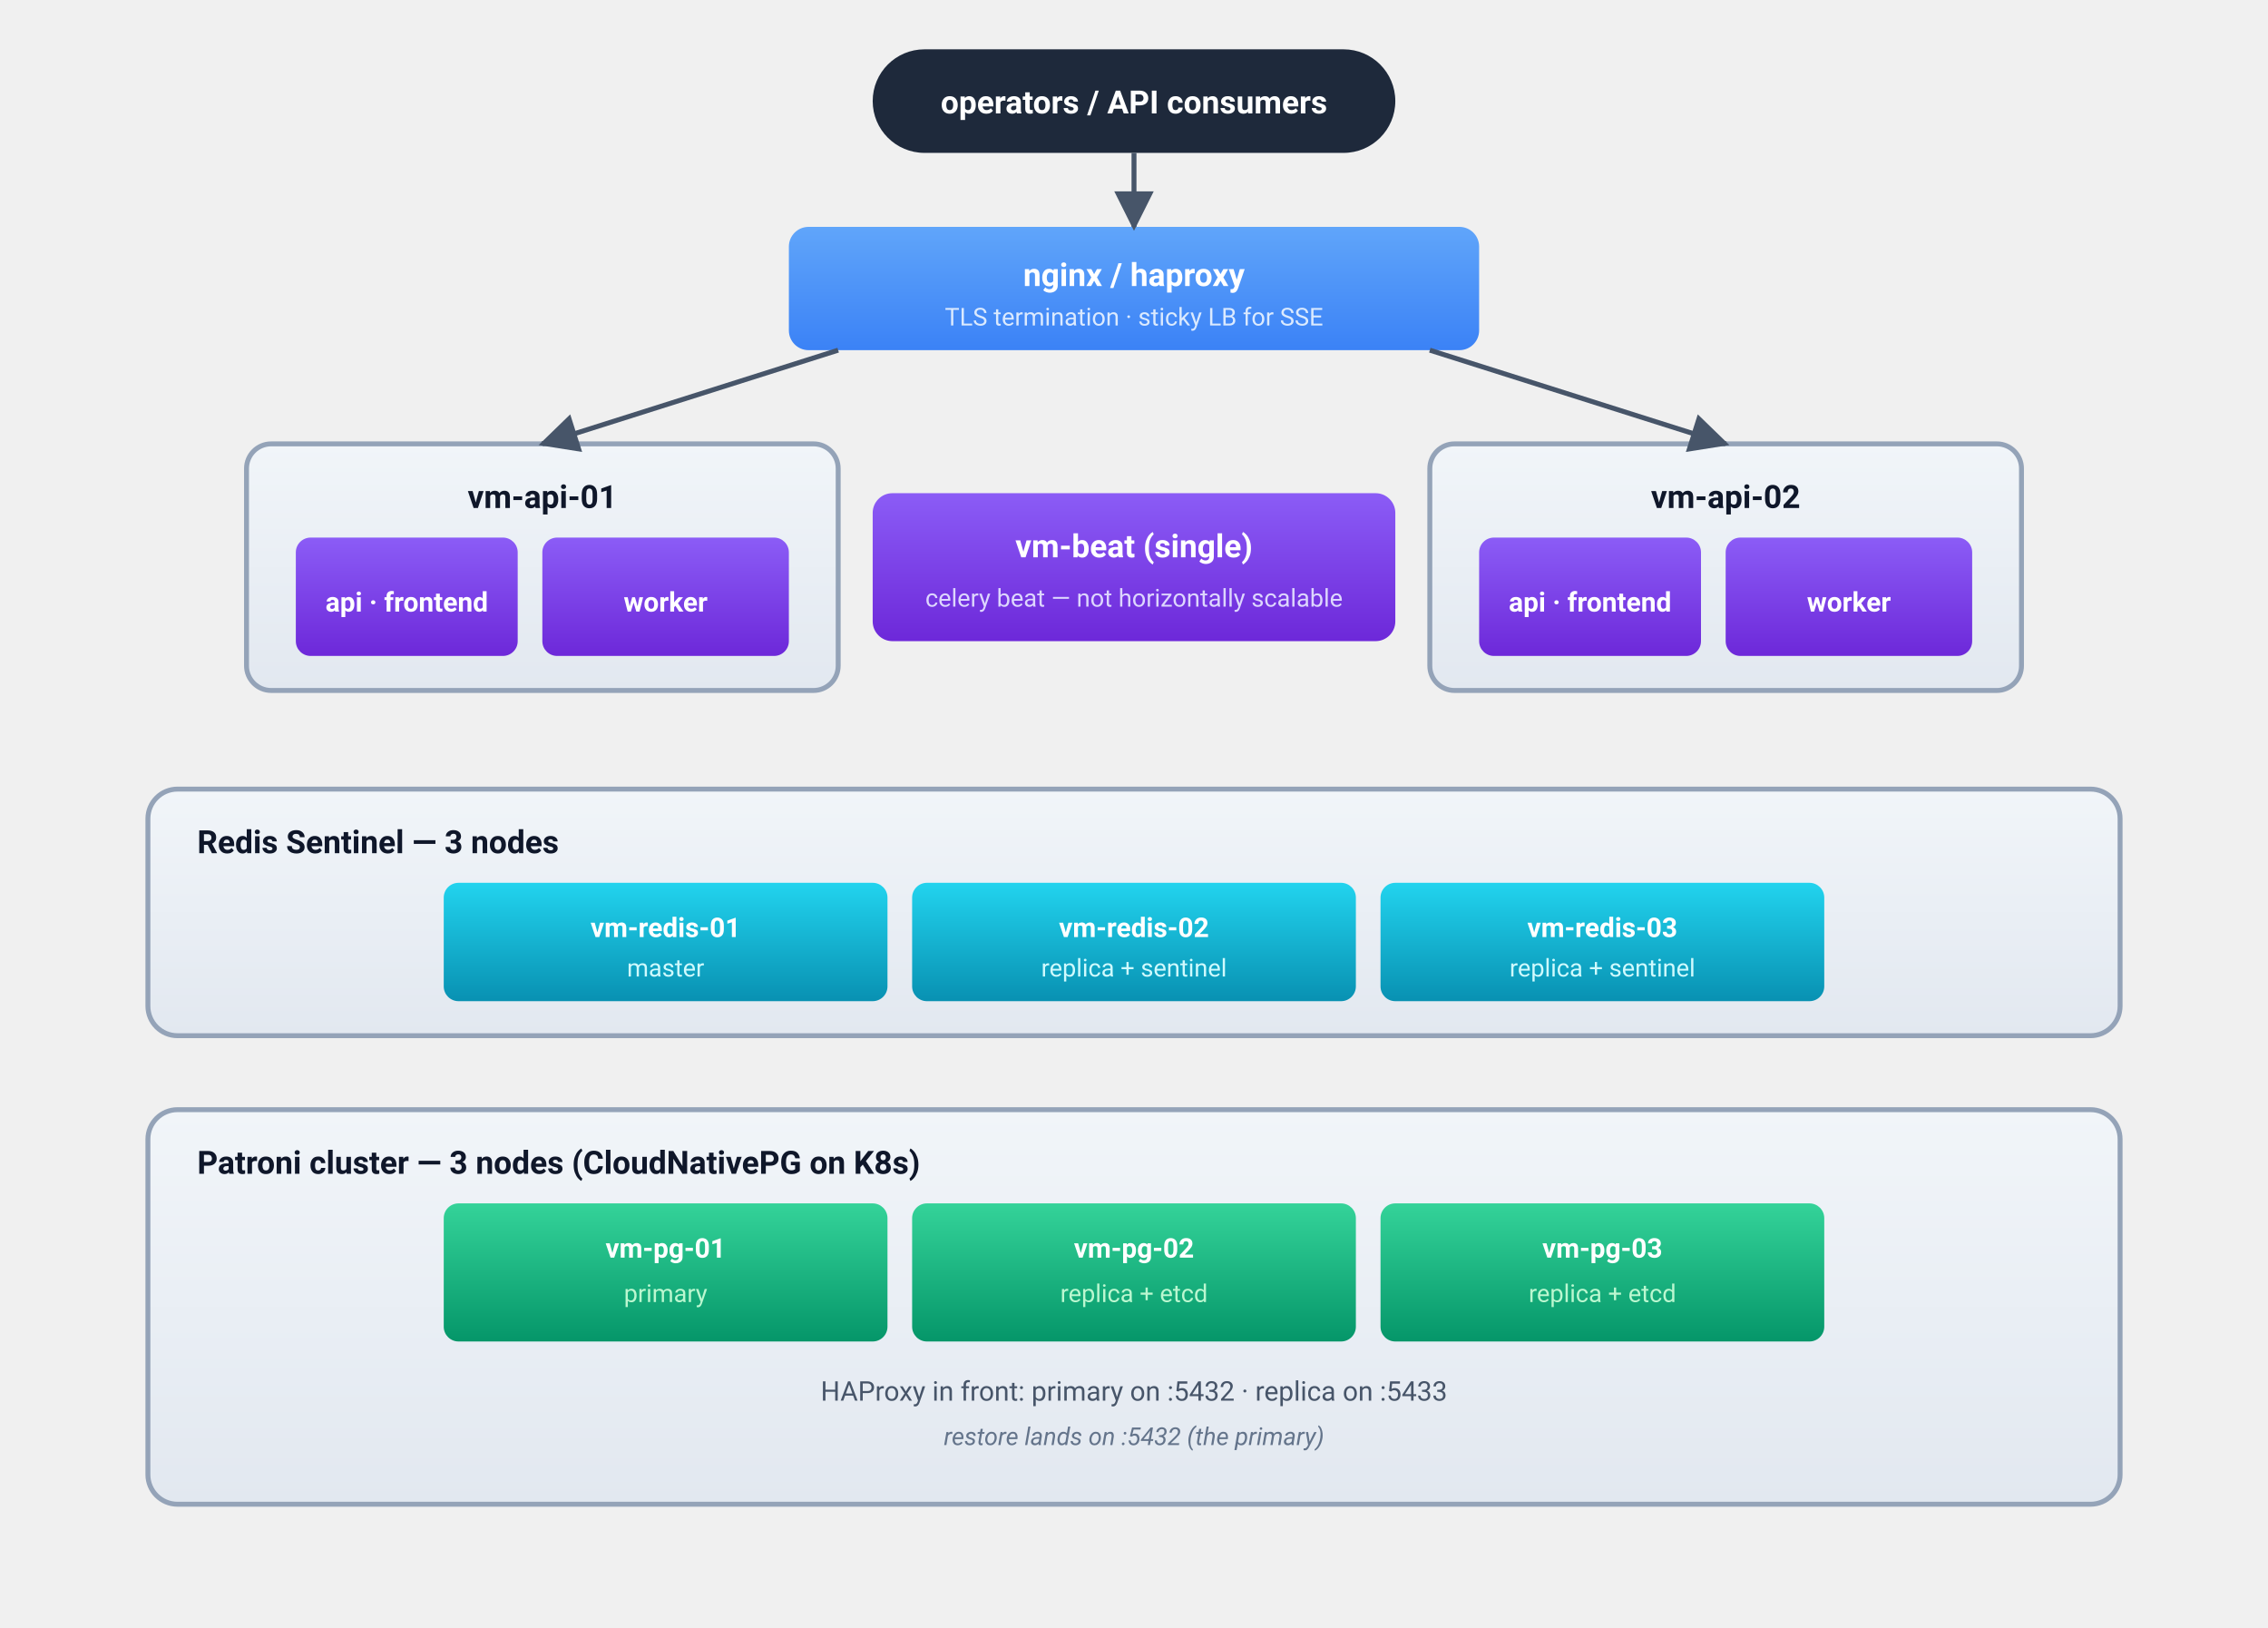
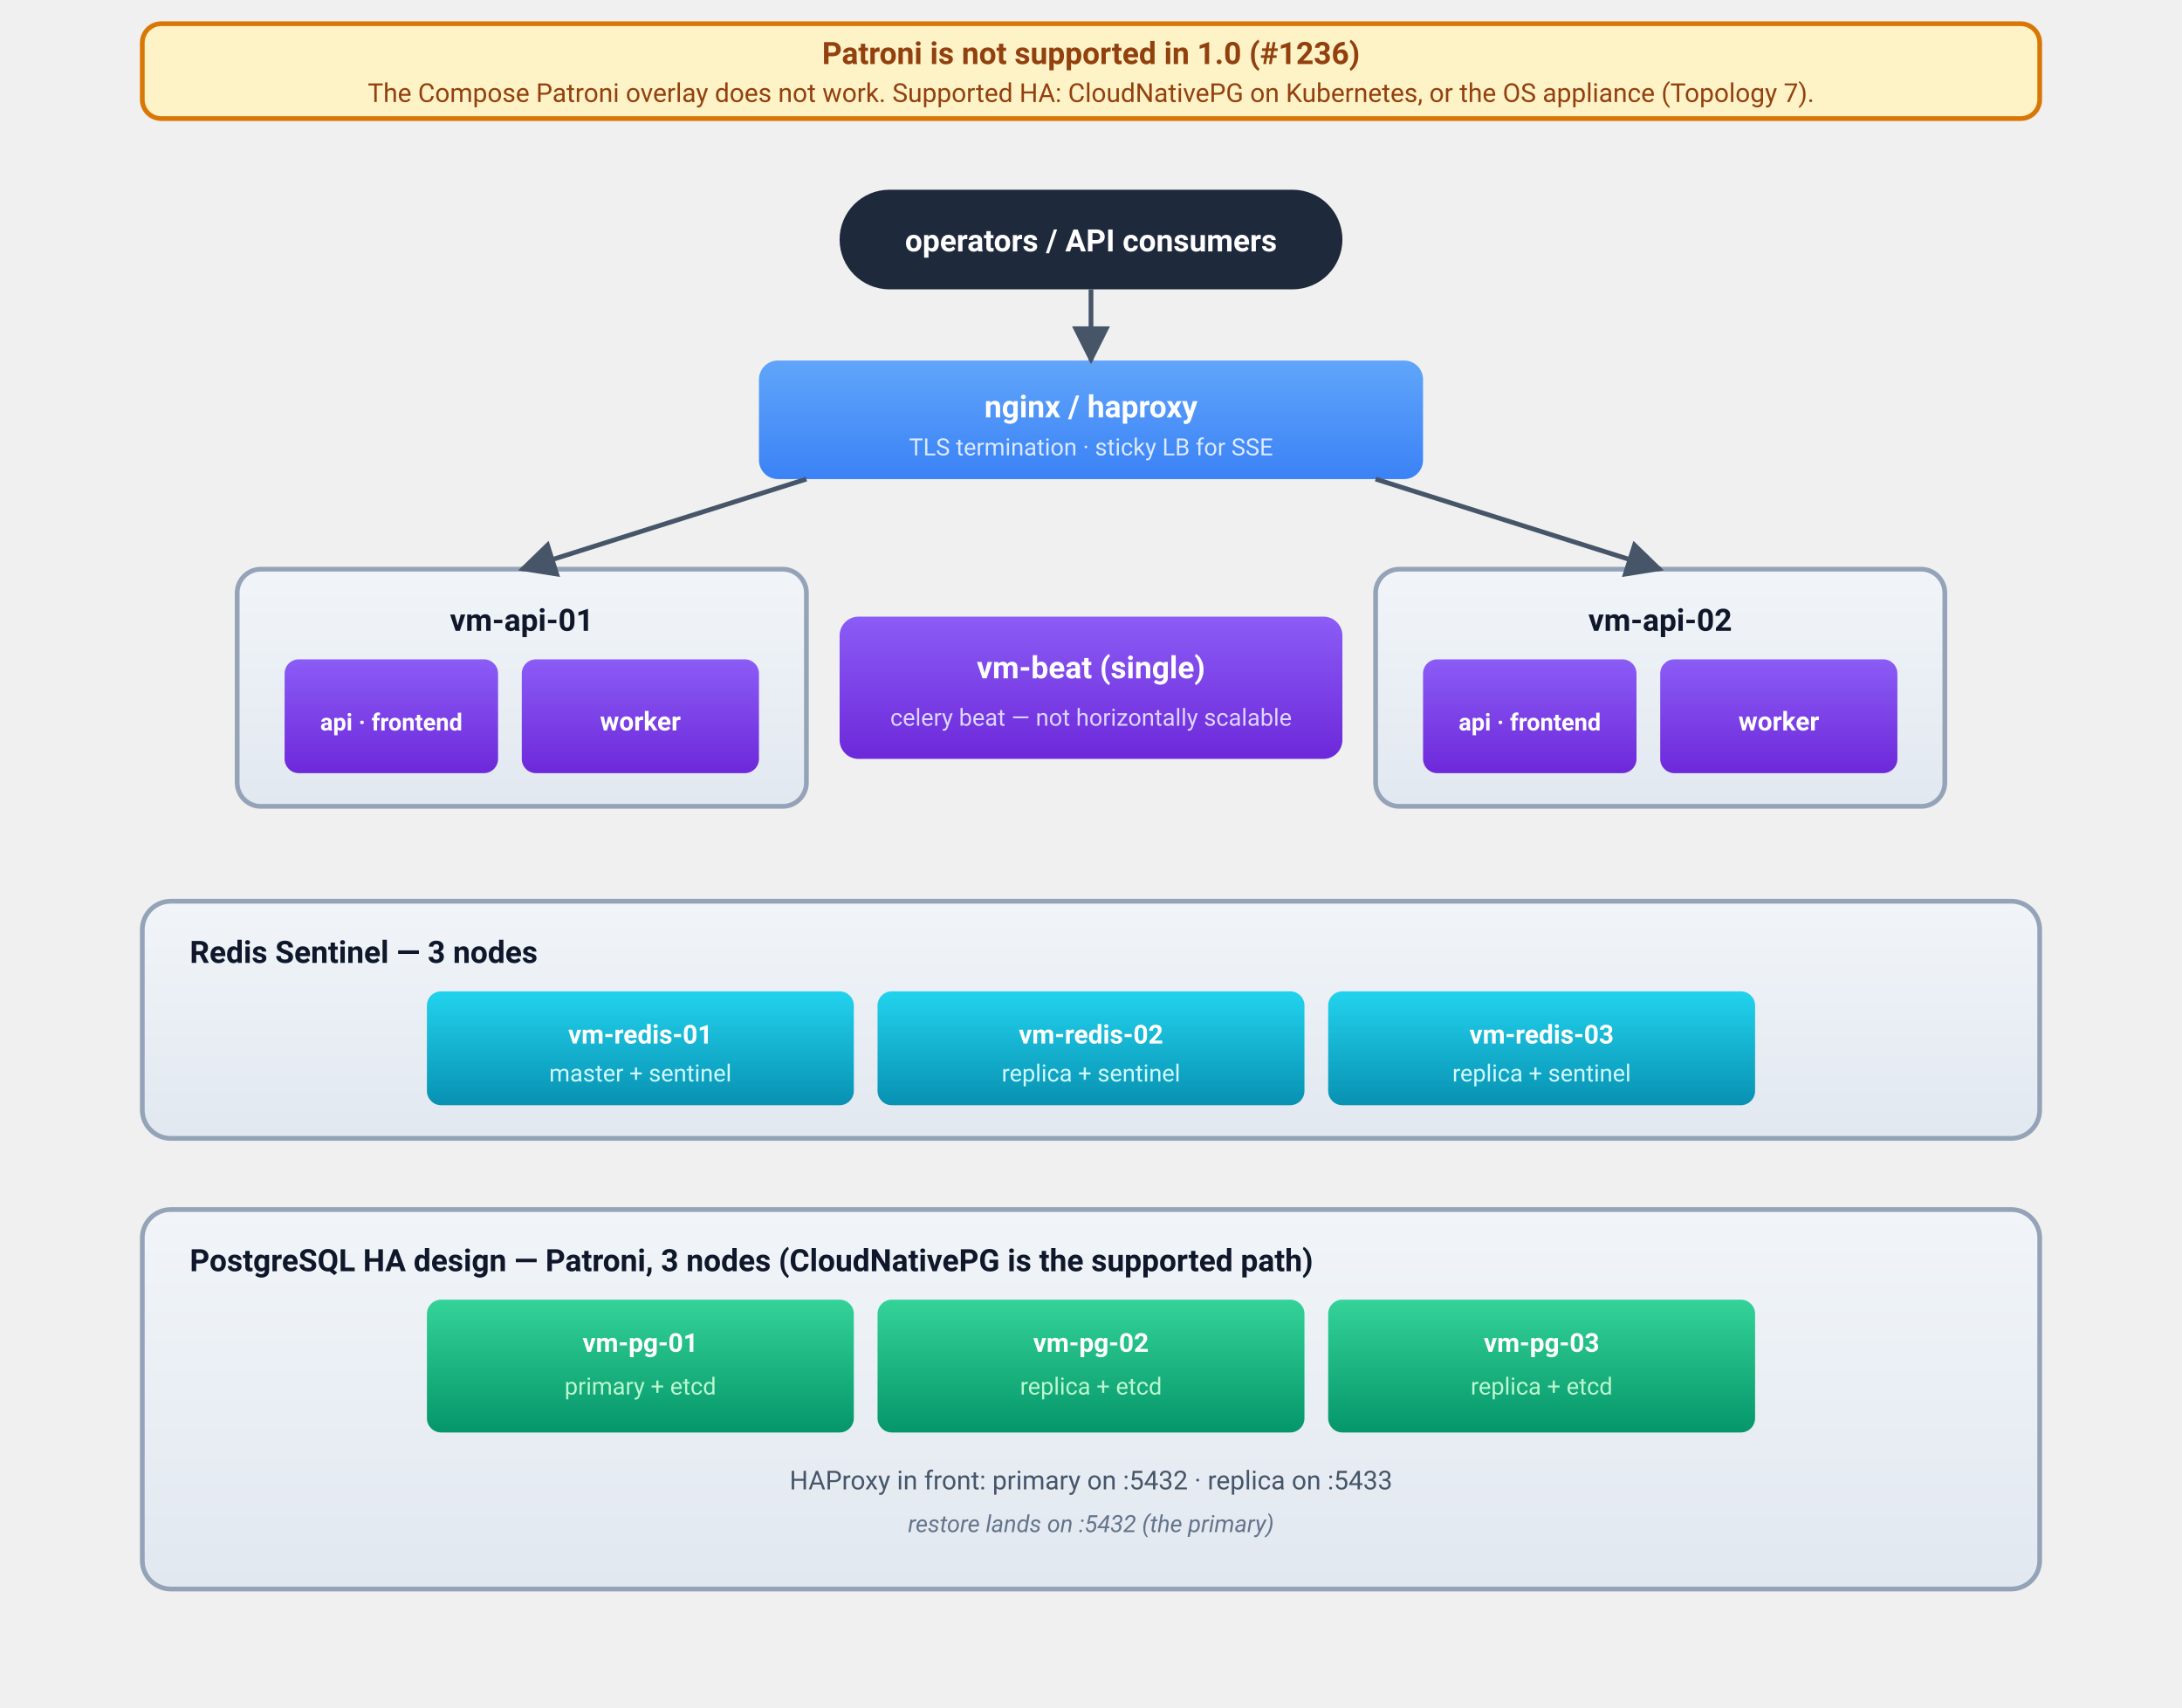
- <svg xmlns="http://www.w3.org/2000/svg" width="920" height="660" viewBox="0 0 920 660" preserveAspectRatio="xMidYMid meet" font-family="ui-sans-serif, system-ui, -apple-system, 'Segoe UI', Roboto, Helvetica, Arial, sans-serif">
+ <svg xmlns="http://www.w3.org/2000/svg" width="920" height="720" viewBox="0 0 920 720" preserveAspectRatio="xMidYMid meet" font-family="ui-sans-serif, system-ui, -apple-system, 'Segoe UI', Roboto, Helvetica, Arial, sans-serif">
  <defs>
    <linearGradient id="t4-host" x1="0" y1="0" x2="0" y2="1">
      <stop offset="0%" stop-color="#f1f5f9" />
      <stop offset="100%" stop-color="#e2e8f0" />
    </linearGradient>
    <linearGradient id="t4-cp" x1="0" y1="0" x2="0" y2="1">
      <stop offset="0%" stop-color="#8b5cf6" />
      <stop offset="100%" stop-color="#6d28d9" />
    </linearGradient>
    <linearGradient id="t4-store" x1="0" y1="0" x2="0" y2="1">
      <stop offset="0%" stop-color="#34d399" />
      <stop offset="100%" stop-color="#059669" />
    </linearGradient>
    <linearGradient id="t4-cache" x1="0" y1="0" x2="0" y2="1">
      <stop offset="0%" stop-color="#22d3ee" />
      <stop offset="100%" stop-color="#0891b2" />
    </linearGradient>
    <linearGradient id="t4-lb" x1="0" y1="0" x2="0" y2="1">
      <stop offset="0%" stop-color="#60a5fa" />
      <stop offset="100%" stop-color="#3b82f6" />
    </linearGradient>
    <marker id="t4-arrow" viewBox="0 0 10 10" refX="9" refY="5" markerWidth="8" markerHeight="8" orient="auto-start-reverse">
      <path d="M 0 0 L 10 5 L 0 10 z" fill="#475569" />
    </marker>
  </defs>
-   <rect x="354" y="20" width="212" height="42" rx="21" fill="#1e293b" />
-   <text x="460" y="46" text-anchor="middle" font-size="13" font-weight="600" fill="#ffffff">operators / API consumers</text>
-   <rect x="320" y="92" width="280" height="50" rx="8" fill="url(#t4-lb)" />
-   <text x="460" y="116" text-anchor="middle" font-size="13" font-weight="600" fill="#ffffff">nginx / haproxy</text>
-   <text x="460" y="132" text-anchor="middle" font-size="10" fill="#dbeafe">TLS termination · sticky LB for SSE</text>
-   <line x1="460" y1="62" x2="460" y2="92" stroke="#475569" stroke-width="2" marker-end="url(#t4-arrow)" />
+   <rect x="60" y="10" width="800" height="40" rx="8" fill="#fef3c7" stroke="#d97706" stroke-width="2" />
+   <text x="460" y="27" text-anchor="middle" font-size="13" font-weight="700" fill="#92400e">Patroni is not supported in 1.0 (#1236)</text>
+   <text x="460" y="43" text-anchor="middle" font-size="11" fill="#92400e">The Compose Patroni overlay does not work. Supported HA: CloudNativePG on Kubernetes, or the OS appliance (Topology 7).</text>
+   <rect x="354" y="80" width="212" height="42" rx="21" fill="#1e293b" />
+   <text x="460" y="106" text-anchor="middle" font-size="13" font-weight="600" fill="#ffffff">operators / API consumers</text>
+   <rect x="320" y="152" width="280" height="50" rx="8" fill="url(#t4-lb)" />
+   <text x="460" y="176" text-anchor="middle" font-size="13" font-weight="600" fill="#ffffff">nginx / haproxy</text>
+   <text x="460" y="192" text-anchor="middle" font-size="10" fill="#dbeafe">TLS termination · sticky LB for SSE</text>
+   <line x1="460" y1="122" x2="460" y2="152" stroke="#475569" stroke-width="2" marker-end="url(#t4-arrow)" />
  <g>
-     <rect x="100" y="180" width="240" height="100" rx="10" fill="url(#t4-host)" stroke="#94a3b8" stroke-width="2" />
-     <text x="220" y="206" text-anchor="middle" font-size="13" font-weight="600" fill="#0f172a">vm-api-01</text>
-     <rect x="120" y="218" width="90" height="48" rx="6" fill="url(#t4-cp)" />
-     <text x="165" y="248" text-anchor="middle" font-size="11" font-weight="600" fill="#ffffff">api · frontend</text>
-     <rect x="220" y="218" width="100" height="48" rx="6" fill="url(#t4-cp)" />
-     <text x="270" y="248" text-anchor="middle" font-size="11" font-weight="600" fill="#ffffff">worker</text>
+     <rect x="100" y="240" width="240" height="100" rx="10" fill="url(#t4-host)" stroke="#94a3b8" stroke-width="2" />
+     <text x="220" y="266" text-anchor="middle" font-size="13" font-weight="600" fill="#0f172a">vm-api-01</text>
+     <rect x="120" y="278" width="90" height="48" rx="6" fill="url(#t4-cp)" />
+     <text x="165" y="308" text-anchor="middle" font-size="10" font-weight="600" fill="#ffffff">api · frontend</text>
+     <rect x="220" y="278" width="100" height="48" rx="6" fill="url(#t4-cp)" />
+     <text x="270" y="308" text-anchor="middle" font-size="11" font-weight="600" fill="#ffffff">worker</text>
  </g>
  <g>
-     <rect x="580" y="180" width="240" height="100" rx="10" fill="url(#t4-host)" stroke="#94a3b8" stroke-width="2" />
-     <text x="700" y="206" text-anchor="middle" font-size="13" font-weight="600" fill="#0f172a">vm-api-02</text>
-     <rect x="600" y="218" width="90" height="48" rx="6" fill="url(#t4-cp)" />
-     <text x="645" y="248" text-anchor="middle" font-size="11" font-weight="600" fill="#ffffff">api · frontend</text>
-     <rect x="700" y="218" width="100" height="48" rx="6" fill="url(#t4-cp)" />
-     <text x="750" y="248" text-anchor="middle" font-size="11" font-weight="600" fill="#ffffff">worker</text>
+     <rect x="580" y="240" width="240" height="100" rx="10" fill="url(#t4-host)" stroke="#94a3b8" stroke-width="2" />
+     <text x="700" y="266" text-anchor="middle" font-size="13" font-weight="600" fill="#0f172a">vm-api-02</text>
+     <rect x="600" y="278" width="90" height="48" rx="6" fill="url(#t4-cp)" />
+     <text x="645" y="308" text-anchor="middle" font-size="10" font-weight="600" fill="#ffffff">api · frontend</text>
+     <rect x="700" y="278" width="100" height="48" rx="6" fill="url(#t4-cp)" />
+     <text x="750" y="308" text-anchor="middle" font-size="11" font-weight="600" fill="#ffffff">worker</text>
  </g>
-   <rect x="354" y="200" width="212" height="60" rx="8" fill="url(#t4-cp)" />
-   <text x="460" y="226" text-anchor="middle" font-size="13" font-weight="600" fill="#ffffff">vm-beat (single)</text>
-   <text x="460" y="246" text-anchor="middle" font-size="10" fill="#ddd6fe">celery beat — not horizontally scalable</text>
-   <line x1="340" y1="142" x2="220" y2="180" stroke="#475569" stroke-width="2" marker-end="url(#t4-arrow)" />
-   <line x1="580" y1="142" x2="700" y2="180" stroke="#475569" stroke-width="2" marker-end="url(#t4-arrow)" />
+   <rect x="354" y="260" width="212" height="60" rx="8" fill="url(#t4-cp)" />
+   <text x="460" y="286" text-anchor="middle" font-size="13" font-weight="600" fill="#ffffff">vm-beat (single)</text>
+   <text x="460" y="306" text-anchor="middle" font-size="10" fill="#ddd6fe">celery beat — not horizontally scalable</text>
+   <line x1="340" y1="202" x2="220" y2="240" stroke="#475569" stroke-width="2" marker-end="url(#t4-arrow)" />
+   <line x1="580" y1="202" x2="700" y2="240" stroke="#475569" stroke-width="2" marker-end="url(#t4-arrow)" />
  <g>
-     <rect x="60" y="320" width="800" height="100" rx="12" fill="url(#t4-host)" stroke="#94a3b8" stroke-width="2" />
-     <text x="80" y="346" font-size="13" font-weight="600" fill="#0f172a">Redis Sentinel — 3 nodes</text>
-     <rect x="180" y="358" width="180" height="48" rx="6" fill="url(#t4-cache)" />
-     <text x="270" y="380" text-anchor="middle" font-size="11" font-weight="600" fill="#ffffff">vm-redis-01</text>
-     <text x="270" y="396" text-anchor="middle" font-size="10" fill="#cffafe">master</text>
-     <rect x="370" y="358" width="180" height="48" rx="6" fill="url(#t4-cache)" />
-     <text x="460" y="380" text-anchor="middle" font-size="11" font-weight="600" fill="#ffffff">vm-redis-02</text>
-     <text x="460" y="396" text-anchor="middle" font-size="10" fill="#cffafe">replica + sentinel</text>
-     <rect x="560" y="358" width="180" height="48" rx="6" fill="url(#t4-cache)" />
-     <text x="650" y="380" text-anchor="middle" font-size="11" font-weight="600" fill="#ffffff">vm-redis-03</text>
-     <text x="650" y="396" text-anchor="middle" font-size="10" fill="#cffafe">replica + sentinel</text>
+     <rect x="60" y="380" width="800" height="100" rx="12" fill="url(#t4-host)" stroke="#94a3b8" stroke-width="2" />
+     <text x="80" y="406" font-size="13" font-weight="600" fill="#0f172a">Redis Sentinel — 3 nodes</text>
+     <rect x="180" y="418" width="180" height="48" rx="6" fill="url(#t4-cache)" />
+     <text x="270" y="440" text-anchor="middle" font-size="11" font-weight="600" fill="#ffffff">vm-redis-01</text>
+     <text x="270" y="456" text-anchor="middle" font-size="10" fill="#cffafe">master + sentinel</text>
+     <rect x="370" y="418" width="180" height="48" rx="6" fill="url(#t4-cache)" />
+     <text x="460" y="440" text-anchor="middle" font-size="11" font-weight="600" fill="#ffffff">vm-redis-02</text>
+     <text x="460" y="456" text-anchor="middle" font-size="10" fill="#cffafe">replica + sentinel</text>
+     <rect x="560" y="418" width="180" height="48" rx="6" fill="url(#t4-cache)" />
+     <text x="650" y="440" text-anchor="middle" font-size="11" font-weight="600" fill="#ffffff">vm-redis-03</text>
+     <text x="650" y="456" text-anchor="middle" font-size="10" fill="#cffafe">replica + sentinel</text>
  </g>
  <g>
-     <rect x="60" y="450" width="800" height="160" rx="12" fill="url(#t4-host)" stroke="#94a3b8" stroke-width="2" />
-     <text x="80" y="476" font-size="13" font-weight="600" fill="#0f172a">Patroni cluster — 3 nodes (CloudNativePG on K8s)</text>
-     <rect x="180" y="488" width="180" height="56" rx="6" fill="url(#t4-store)" />
-     <text x="270" y="510" text-anchor="middle" font-size="11" font-weight="600" fill="#ffffff">vm-pg-01</text>
-     <text x="270" y="528" text-anchor="middle" font-size="10" fill="#bbf7d0">primary</text>
-     <rect x="370" y="488" width="180" height="56" rx="6" fill="url(#t4-store)" />
-     <text x="460" y="510" text-anchor="middle" font-size="11" font-weight="600" fill="#ffffff">vm-pg-02</text>
-     <text x="460" y="528" text-anchor="middle" font-size="10" fill="#bbf7d0">replica + etcd</text>
-     <rect x="560" y="488" width="180" height="56" rx="6" fill="url(#t4-store)" />
-     <text x="650" y="510" text-anchor="middle" font-size="11" font-weight="600" fill="#ffffff">vm-pg-03</text>
-     <text x="650" y="528" text-anchor="middle" font-size="10" fill="#bbf7d0">replica + etcd</text>
-     <text x="460" y="568" text-anchor="middle" font-size="11" fill="#475569">
+     <rect x="60" y="510" width="800" height="160" rx="12" fill="url(#t4-host)" stroke="#94a3b8" stroke-width="2" />
+     <text x="80" y="536" font-size="13" font-weight="600" fill="#0f172a">PostgreSQL HA design — Patroni, 3 nodes (CloudNativePG is the supported path)</text>
+     <rect x="180" y="548" width="180" height="56" rx="6" fill="url(#t4-store)" />
+     <text x="270" y="570" text-anchor="middle" font-size="11" font-weight="600" fill="#ffffff">vm-pg-01</text>
+     <text x="270" y="588" text-anchor="middle" font-size="10" fill="#bbf7d0">primary + etcd</text>
+     <rect x="370" y="548" width="180" height="56" rx="6" fill="url(#t4-store)" />
+     <text x="460" y="570" text-anchor="middle" font-size="11" font-weight="600" fill="#ffffff">vm-pg-02</text>
+     <text x="460" y="588" text-anchor="middle" font-size="10" fill="#bbf7d0">replica + etcd</text>
+     <rect x="560" y="548" width="180" height="56" rx="6" fill="url(#t4-store)" />
+     <text x="650" y="570" text-anchor="middle" font-size="11" font-weight="600" fill="#ffffff">vm-pg-03</text>
+     <text x="650" y="588" text-anchor="middle" font-size="10" fill="#bbf7d0">replica + etcd</text>
+     <text x="460" y="628" text-anchor="middle" font-size="11" fill="#475569">
      HAProxy in front: primary on :5432  ·  replica on :5433
    </text>
-     <text x="460" y="586" text-anchor="middle" font-size="10" fill="#64748b" font-style="italic">
+     <text x="460" y="646" text-anchor="middle" font-size="10" fill="#64748b" font-style="italic">
      restore lands on :5432 (the primary)
    </text>
  </g>
</svg>
